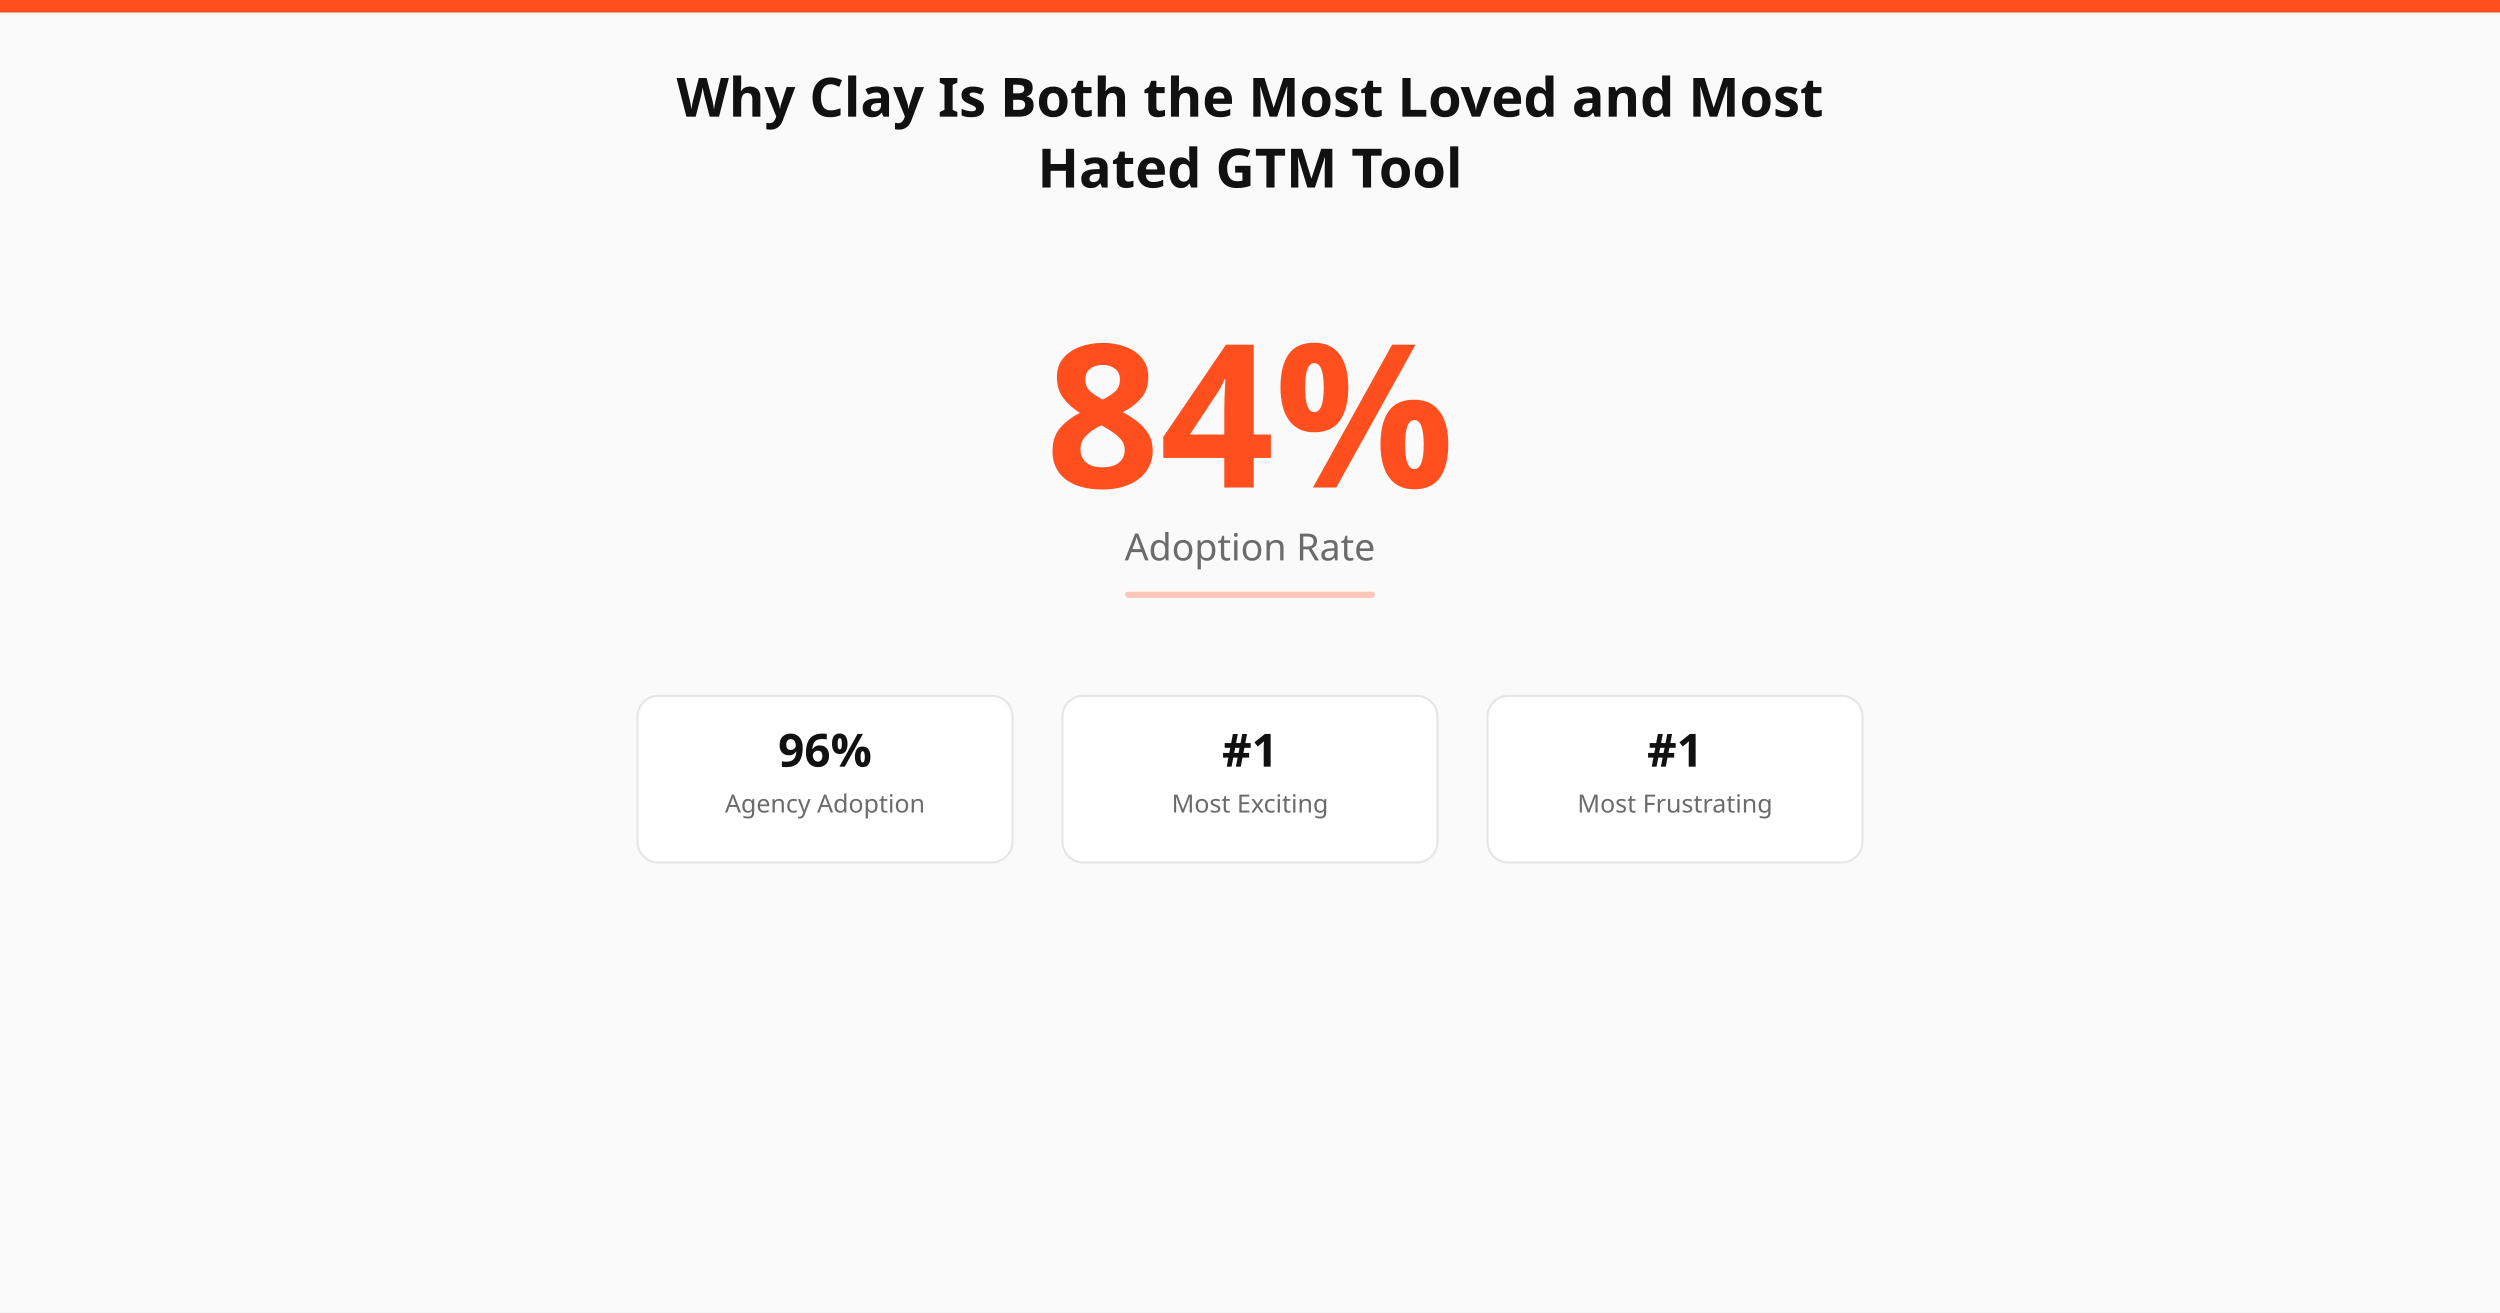
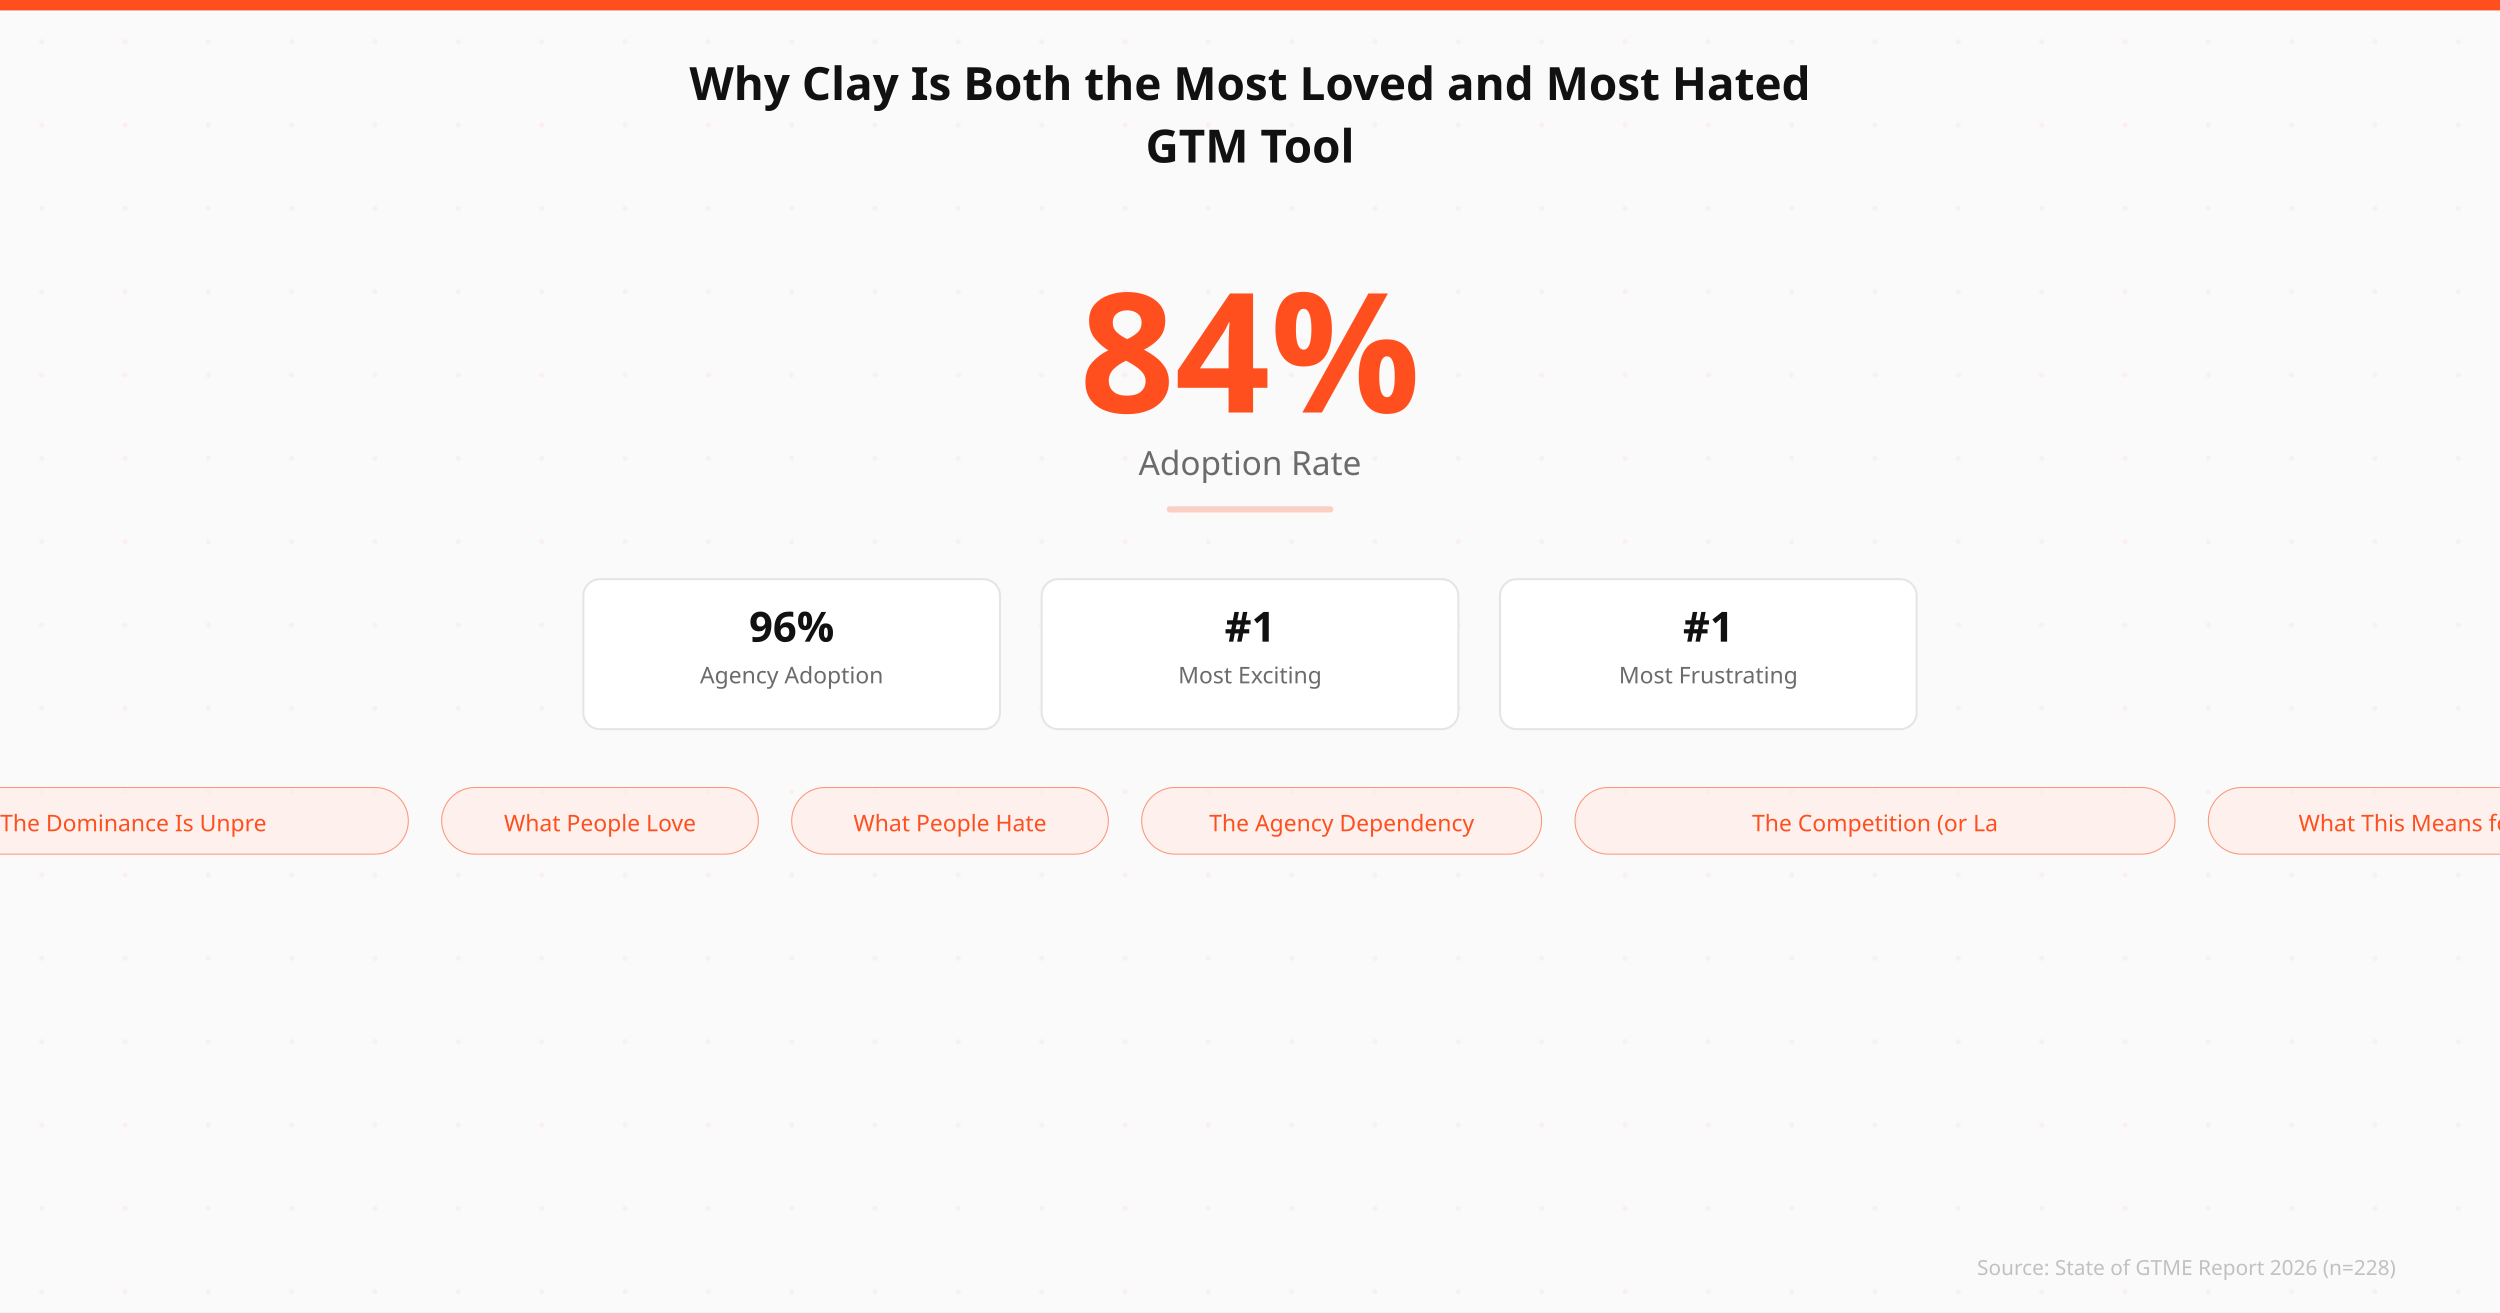
<svg xmlns="http://www.w3.org/2000/svg" viewBox="0 0 1200 630" width="1200" height="630">
+   <defs>
+     <pattern id="dots" x="0" y="0" width="40" height="40" patternUnits="userSpaceOnUse">
+       <circle cx="20" cy="20" r="1.2" fill="#FF4F1F" opacity="0.06" />
+     </pattern>
+   </defs>
  <rect width="1200" height="630" fill="#FAFAFA" />
-   <rect x="0" y="0" width="1200" height="6" fill="#FF4F1F" />
-   <text x="600" y="56" text-anchor="middle" font-family="Sora, sans-serif" font-size="26" font-weight="700" fill="#111111">Why Clay Is Both the Most Loved and Most</text>
-   <text x="600" y="90" text-anchor="middle" font-family="Sora, sans-serif" font-size="26" font-weight="700" fill="#111111">Hated GTM Tool</text>
-   <text x="600" y="234" text-anchor="middle" font-family="Sora, sans-serif" font-size="96" font-weight="700" fill="#FF4F1F">84%</text>
-   <text x="600" y="269" text-anchor="middle" font-family="Plus Jakarta Sans, sans-serif" font-size="18" fill="#6B6B6B">Adoption Rate</text>
-   <rect x="540" y="284" width="120" height="3" rx="1.5" fill="#FF4F1F" opacity="0.3" />
-   <rect x="306.0" y="334" width="180" height="80" rx="10" fill="white" stroke="#E5E5E5" stroke-width="1" />
-   <text x="396.0" y="368" text-anchor="middle" font-family="Sora, sans-serif" font-size="22" font-weight="700" fill="#111111">96%</text>
-   <text x="396.0" y="390" text-anchor="middle" font-family="Plus Jakarta Sans, sans-serif" font-size="12" fill="#6B6B6B">Agency Adoption</text>
-   <rect x="510.0" y="334" width="180" height="80" rx="10" fill="white" stroke="#E5E5E5" stroke-width="1" />
-   <text x="600.0" y="368" text-anchor="middle" font-family="Sora, sans-serif" font-size="22" font-weight="700" fill="#111111">#1</text>
-   <text x="600.0" y="390" text-anchor="middle" font-family="Plus Jakarta Sans, sans-serif" font-size="12" fill="#6B6B6B">Most Exciting</text>
-   <rect x="714.0" y="334" width="180" height="80" rx="10" fill="white" stroke="#E5E5E5" stroke-width="1" />
-   <text x="804.0" y="368" text-anchor="middle" font-family="Sora, sans-serif" font-size="22" font-weight="700" fill="#111111">#1</text>
-   <text x="804.0" y="390" text-anchor="middle" font-family="Plus Jakarta Sans, sans-serif" font-size="12" fill="#6B6B6B">Most Frustrating</text>
+   <rect width="1200" height="630" fill="url(#dots)" />
+   <rect x="0" y="0" width="1200" height="5" fill="#FF4F1F" />
+   <text x="600" y="48" text-anchor="middle" font-family="Sora, sans-serif" font-size="22" font-weight="700" fill="#111111">Why Clay Is Both the Most Loved and Most Hated</text>
+   <text x="600" y="78" text-anchor="middle" font-family="Sora, sans-serif" font-size="22" font-weight="700" fill="#111111">GTM Tool</text>
+   <text x="600" y="198" text-anchor="middle" font-family="Sora, sans-serif" font-size="80" font-weight="700" fill="#FF4F1F">84%</text>
+   <text x="600" y="228" text-anchor="middle" font-family="Plus Jakarta Sans, sans-serif" font-size="16" fill="#6B6B6B">Adoption Rate</text>
+   <rect x="560" y="243" width="80" height="3" rx="1.5" fill="#FF4F1F" opacity="0.25" />
+   <rect x="280.0" y="278" width="200" height="72" rx="8" fill="white" stroke="#E5E5E5" stroke-width="1" />
+   <text x="380.0" y="308" text-anchor="middle" font-family="Sora, sans-serif" font-size="20" font-weight="700" fill="#111111">96%</text>
+   <text x="380.0" y="328" text-anchor="middle" font-family="Plus Jakarta Sans, sans-serif" font-size="11" fill="#6B6B6B">Agency Adoption</text>
+   <rect x="500.0" y="278" width="200" height="72" rx="8" fill="white" stroke="#E5E5E5" stroke-width="1" />
+   <text x="600.0" y="308" text-anchor="middle" font-family="Sora, sans-serif" font-size="20" font-weight="700" fill="#111111">#1</text>
+   <text x="600.0" y="328" text-anchor="middle" font-family="Plus Jakarta Sans, sans-serif" font-size="11" fill="#6B6B6B">Most Exciting</text>
+   <rect x="720.0" y="278" width="200" height="72" rx="8" fill="white" stroke="#E5E5E5" stroke-width="1" />
+   <text x="820.0" y="308" text-anchor="middle" font-family="Sora, sans-serif" font-size="20" font-weight="700" fill="#111111">#1</text>
+   <text x="820.0" y="328" text-anchor="middle" font-family="Plus Jakarta Sans, sans-serif" font-size="11" fill="#6B6B6B">Most Frustrating</text>
+   <rect x="-68.0" y="378" width="264" height="32" rx="16" fill="#ffe9e4" stroke="#FF4F1F" stroke-width="0.5" opacity="0.6" />
+   <text x="64.0" y="399" text-anchor="middle" font-family="Plus Jakarta Sans, sans-serif" font-size="11" font-weight="500" fill="#FF4F1F">The Dominance Is Unpre</text>
+   <rect x="212.0" y="378" width="152" height="32" rx="16" fill="#ffe9e4" stroke="#FF4F1F" stroke-width="0.5" opacity="0.6" />
+   <text x="288.0" y="399" text-anchor="middle" font-family="Plus Jakarta Sans, sans-serif" font-size="11" font-weight="500" fill="#FF4F1F">What People Love</text>
+   <rect x="380.0" y="378" width="152" height="32" rx="16" fill="#ffe9e4" stroke="#FF4F1F" stroke-width="0.5" opacity="0.6" />
+   <text x="456.0" y="399" text-anchor="middle" font-family="Plus Jakarta Sans, sans-serif" font-size="11" font-weight="500" fill="#FF4F1F">What People Hate</text>
+   <rect x="548.0" y="378" width="192" height="32" rx="16" fill="#ffe9e4" stroke="#FF4F1F" stroke-width="0.5" opacity="0.6" />
+   <text x="644.0" y="399" text-anchor="middle" font-family="Plus Jakarta Sans, sans-serif" font-size="11" font-weight="500" fill="#FF4F1F">The Agency Dependency</text>
+   <rect x="756.0" y="378" width="288" height="32" rx="16" fill="#ffe9e4" stroke="#FF4F1F" stroke-width="0.5" opacity="0.6" />
+   <text x="900.0" y="399" text-anchor="middle" font-family="Plus Jakarta Sans, sans-serif" font-size="11" font-weight="500" fill="#FF4F1F">The Competition (or La</text>
+   <rect x="1060.0" y="378" width="208" height="32" rx="16" fill="#ffe9e4" stroke="#FF4F1F" stroke-width="0.5" opacity="0.6" />
+   <text x="1164.0" y="399" text-anchor="middle" font-family="Plus Jakarta Sans, sans-serif" font-size="11" font-weight="500" fill="#FF4F1F">What This Means for Yo</text>
+   <text x="1150" y="612" text-anchor="end" font-family="Plus Jakarta Sans, sans-serif" font-size="10" fill="#6B6B6B" opacity="0.4">Source: State of GTME Report 2026 (n=228)</text>
</svg>
